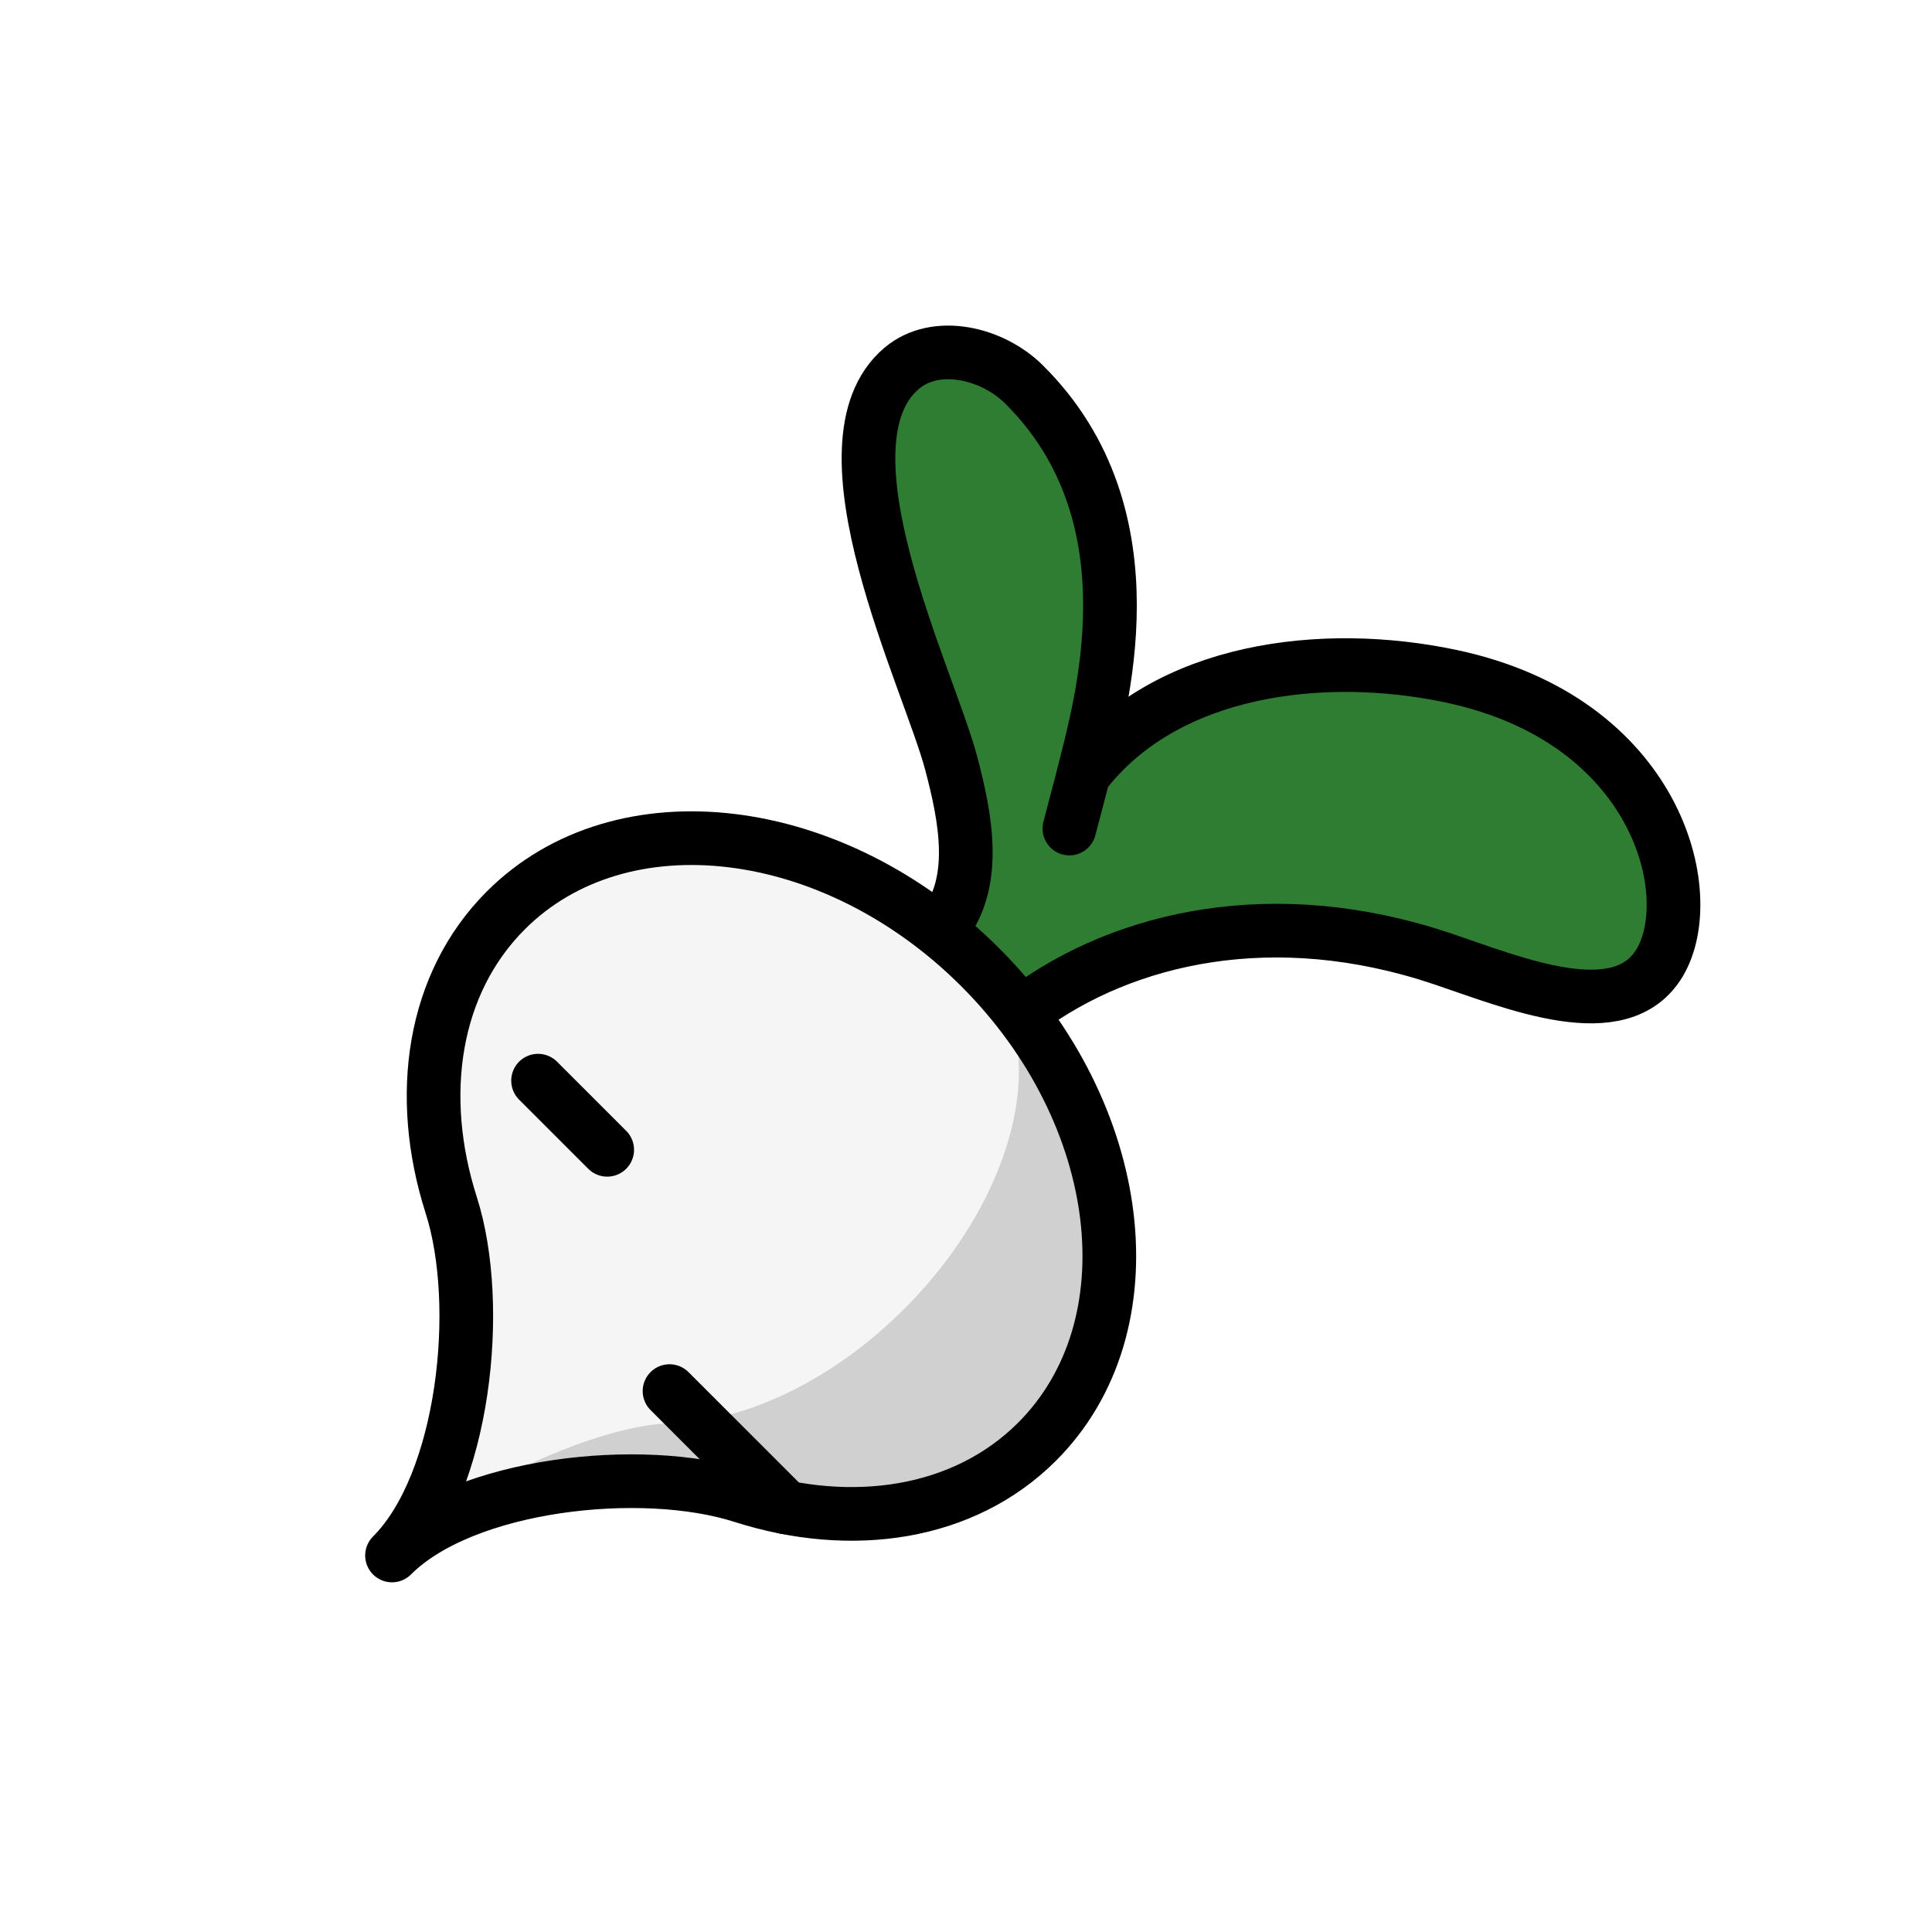
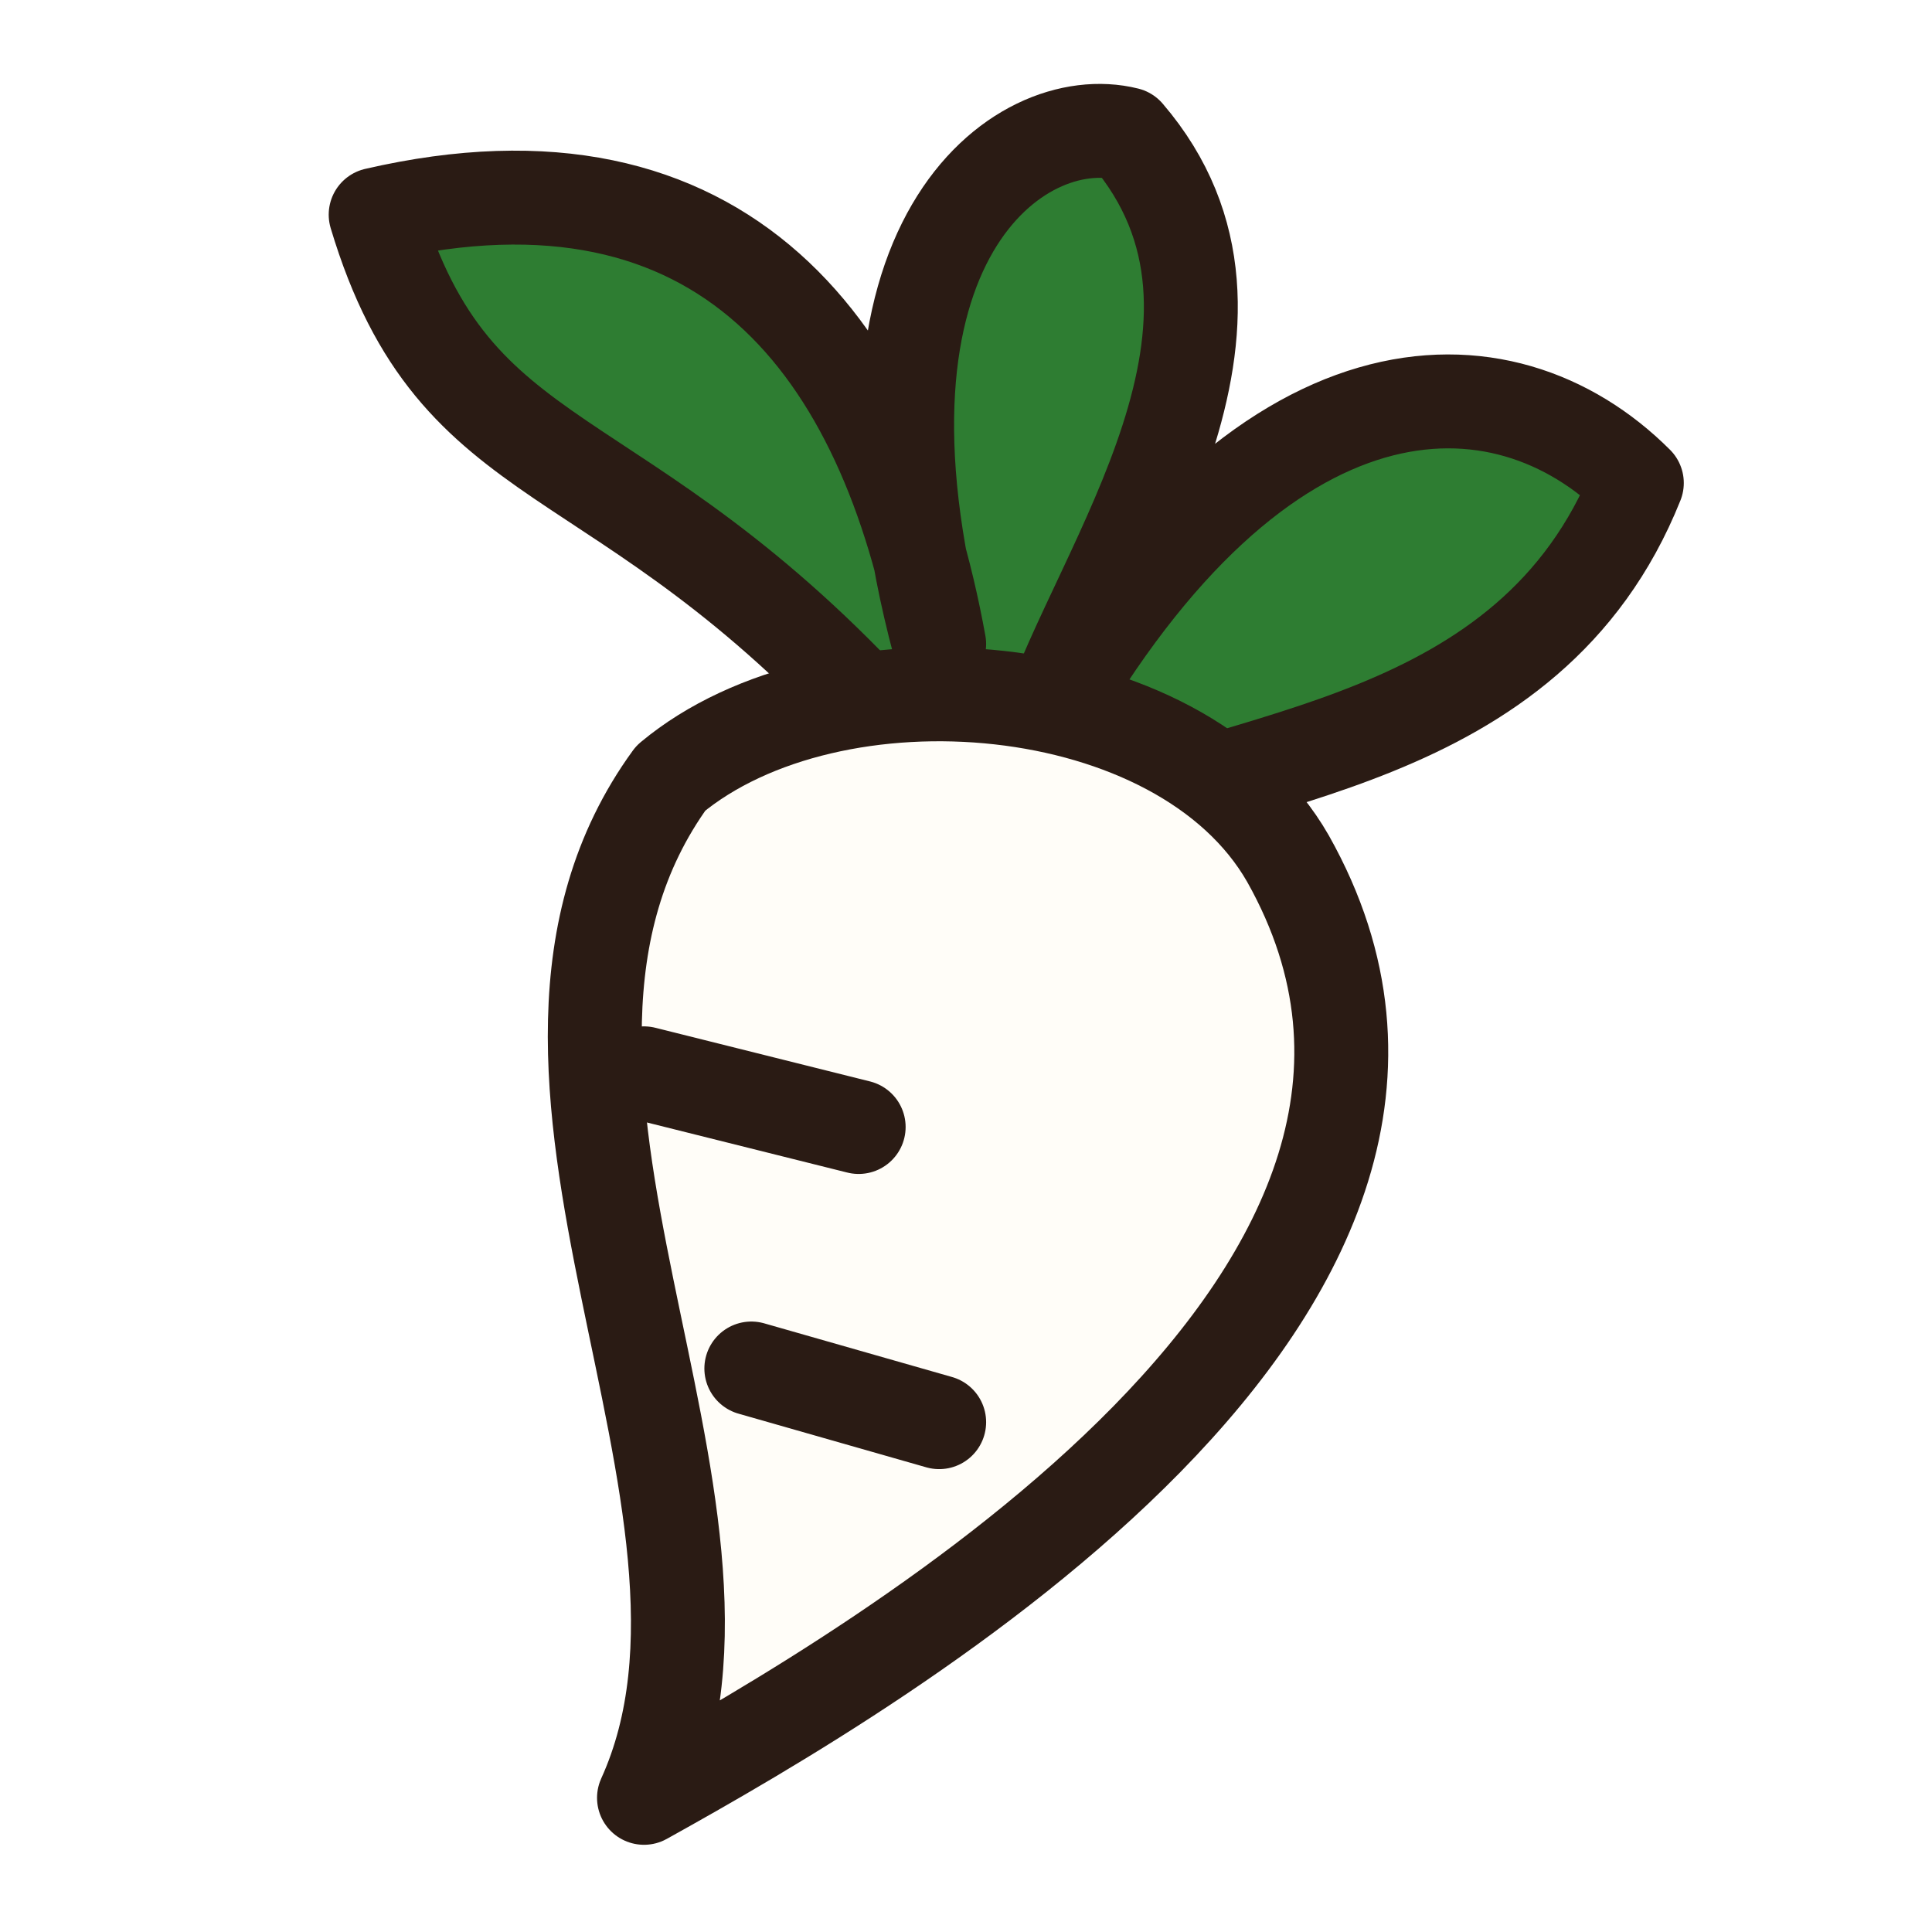
- <svg xmlns="http://www.w3.org/2000/svg" id="emoji" viewBox="0 0 72 72">
-   <g id="color">
-     <path fill="#d0d0d0" d="M36.53,36.047c5.467,5.467,6.416,13.383,2.119,17.68-2.722,2.722-6.896,3.339-10.981,2.035v-0c-3.746-1.201-10.37-.484-13.059,2.206,2.689-2.689,3.407-9.313,2.206-13.059h-0c-1.304-4.084-.687-8.259,2.035-10.981,4.297-4.297,12.212-3.348,17.68,2.119Z" />
-     <path fill="#f5f5f5" d="M14.609,57.967c2.689-2.689,3.407-9.313,2.206-13.059h-0c-1.304-4.084-.687-8.259,2.035-10.981,4.297-4.297,12.212-3.348,17.68,2.119,2.734,2.734,1.466,8.433-2.83,12.73-2.722,2.722-6.007,4.228-8.744,4.272v-0c-2.509.036-7.656,2.23-10.346,4.919Z" />
-     <path fill="#2e7d32" d="M38.228,37.634c3.686-2.728,9.27-4.003,15.509-1.908,2.695.905,6.674,2.589,8.12.142,1.5-2.538-.082-9.033-7.773-10.666-4.754-1.01-10.658-.326-13.705,3.67.581-2.399,2.793-9.592-2.228-14.556-1.18-1.167-3.282-1.662-4.548-.59-3.322,2.815,1.009,11.569,1.839,14.693.547,2.061,1.024,4.487-.325,6.139" />
-   </g>
-   <g id="line">
-     <line x1="20.052" x2="22.629" y1="40.273" y2="42.85" fill="none" stroke="#000" stroke-linecap="round" stroke-linejoin="round" stroke-width="2" />
-     <line x1="24.951" x2="29.287" y1="51.842" y2="56.177" fill="none" stroke="#000" stroke-linecap="round" stroke-linejoin="round" stroke-width="2" />
-     <path fill="none" stroke="#000" stroke-linecap="round" stroke-linejoin="round" stroke-width="2" d="M38.228,37.634c3.686-2.728,9.27-4.003,15.509-1.908,2.695.905,6.674,2.589,8.12.142,1.5-2.538-.082-9.033-7.773-10.666-4.754-1.01-10.658-.326-13.705,3.67.581-2.399,2.793-9.592-2.228-14.556-1.18-1.167-3.282-1.662-4.548-.59-3.322,2.815,1.009,11.569,1.839,14.693.547,2.061,1.024,4.487-.325,6.139" />
-     <path fill="none" stroke="#000" stroke-linecap="round" stroke-linejoin="round" stroke-width="2" d="M36.53,36.047c5.467,5.467,6.416,13.383,2.119,17.68-2.722,2.722-6.896,3.339-10.981,2.035v-0c-3.746-1.201-10.37-.484-13.059,2.206,2.689-2.689,3.407-9.313,2.206-13.059h-0c-1.304-4.084-.687-8.259,2.035-10.981,4.297-4.297,12.212-3.348,17.68,2.119Z" />
-     <line x1="40.38" x2="39.853" y1="28.871" y2="30.877" fill="none" stroke="#000" stroke-linecap="round" stroke-linejoin="round" stroke-width="2" />
-   </g>
+ <svg xmlns="http://www.w3.org/2000/svg" viewBox="0 0 72 72" fill="none" stroke="#2a1b14" stroke-width="3.5" stroke-linecap="round" stroke-linejoin="round">
+   <path d="M33 27C23 16 17 18 14 8C27 5 33 13 35 24C31 9 38 4 42 5C48 12 41 21 39 27C47 13 56 13 61 18C57 28 46 28 40 31Z" fill="#2e7d32" />
+   <path d="M25 29C31 24 44 25 48 32C57 48 33 62 24 67C29 56 17 40 25 29Z" fill="#fffdf8" />
+   <path d="M24 40L32 42M28 51L35 53" fill="none" />
</svg>
